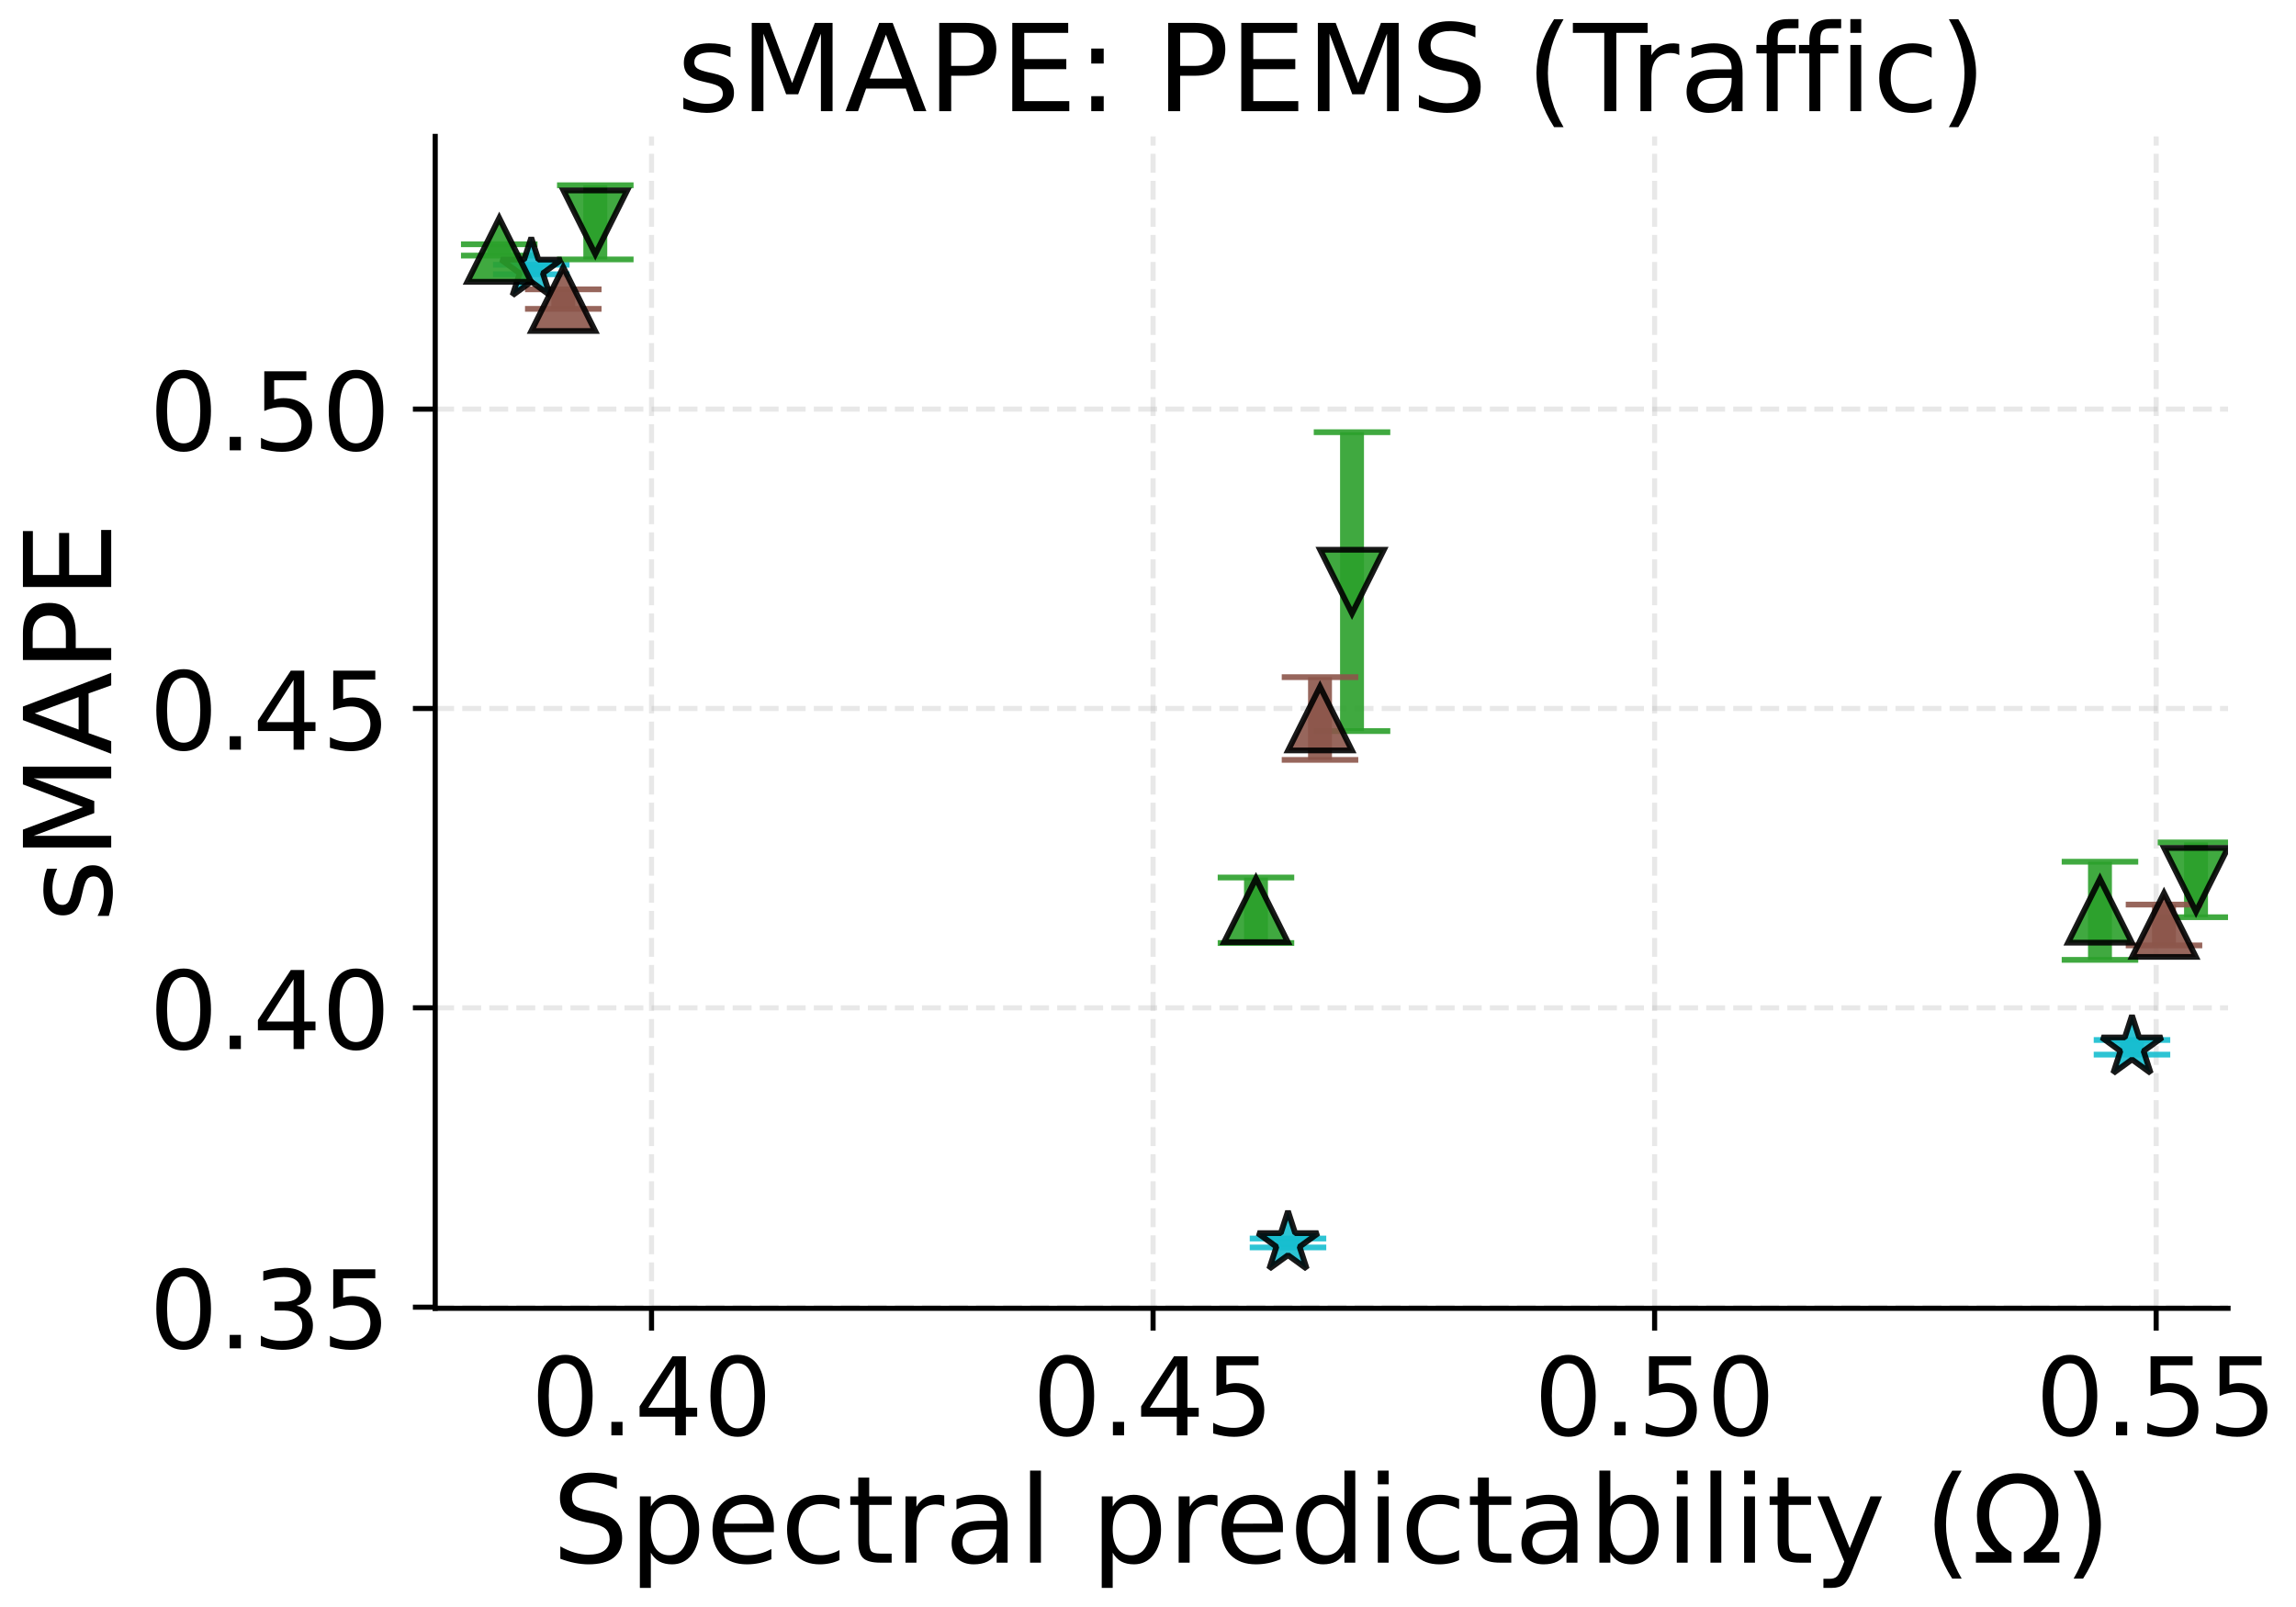
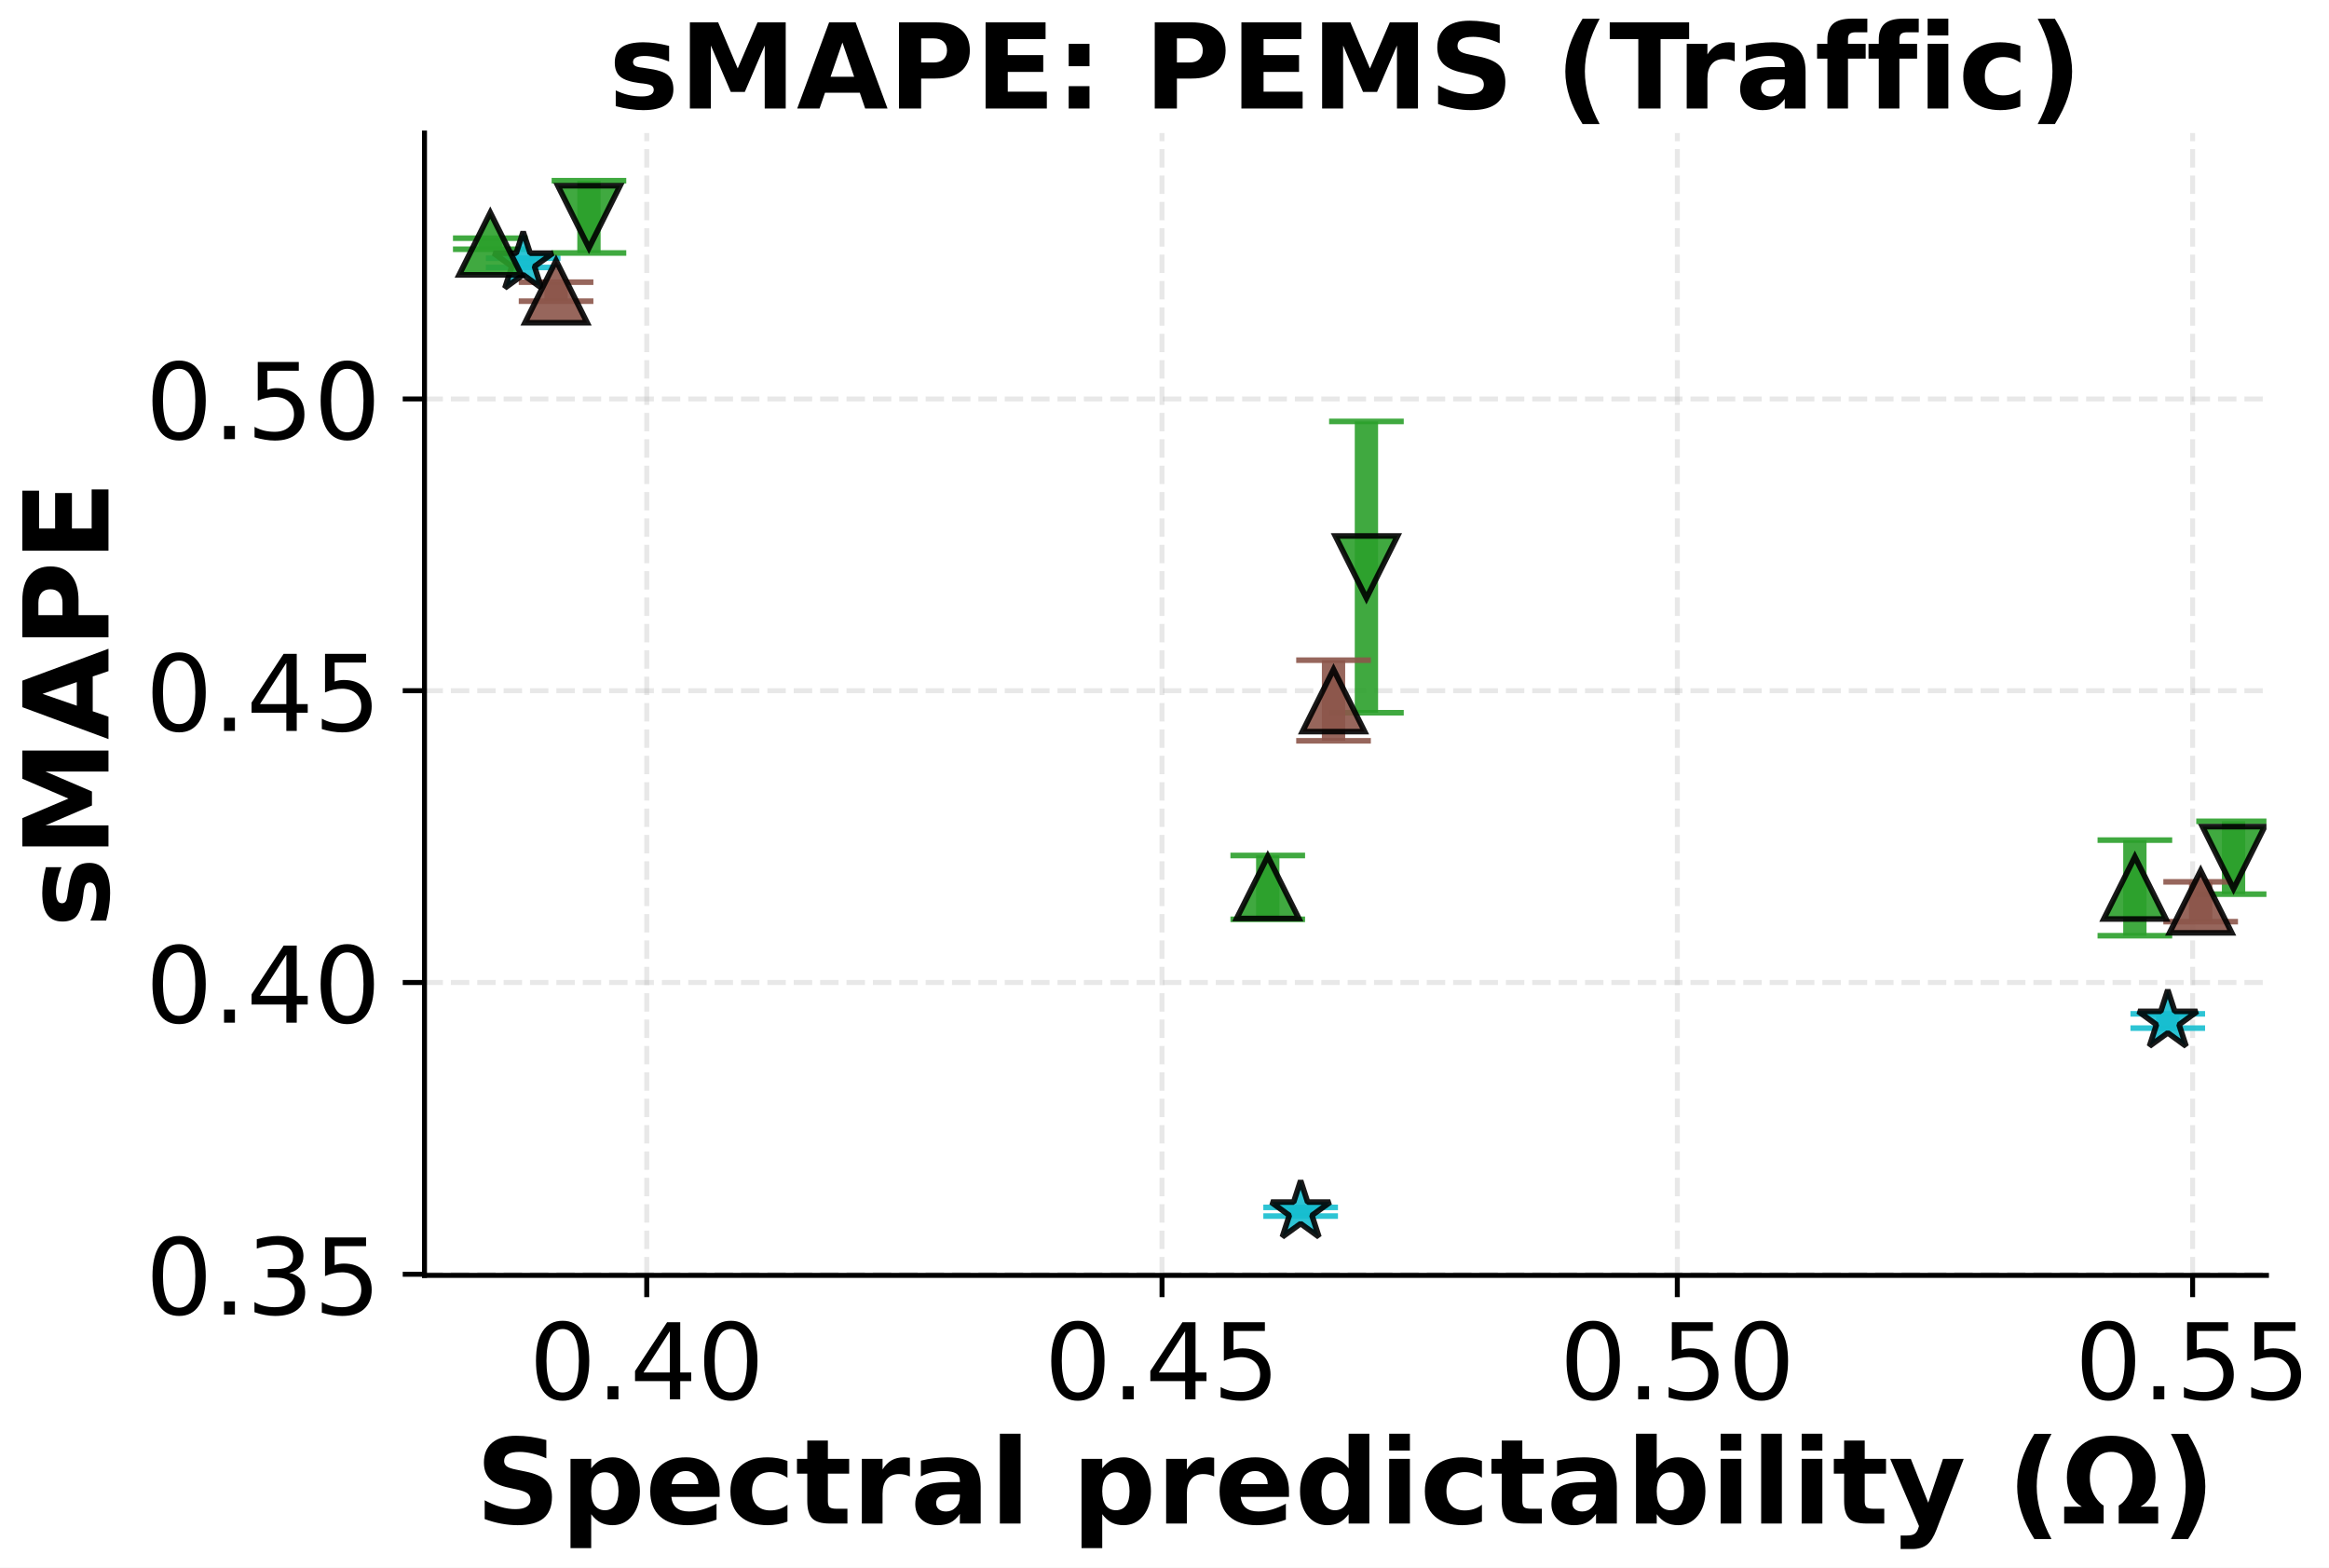
- <svg xmlns="http://www.w3.org/2000/svg" xmlns:xlink="http://www.w3.org/1999/xlink" width="360pt" height="252pt" viewBox="0 0 360 252" version="1.1">
+ <svg xmlns="http://www.w3.org/2000/svg" xmlns:xlink="http://www.w3.org/1999/xlink" width="374.4pt" height="252pt" viewBox="0 0 374.4 252" version="1.1">
  <defs>
    <style type="text/css">*{stroke-linejoin: round; stroke-linecap: butt}</style>
  </defs>
  <g id="figure_1">
    <g id="patch_1">
-       <path d="M 0 252  L 360 252  L 360 0  L 0 0  z " style="fill: #ffffff" />
+       <path d="M 0 252  L 374.4 252  L 374.4 0  L 0 0  z " style="fill: #ffffff" />
    </g>
    <g id="axes_1">
      <g id="patch_2">
-         <path d="M 68.24 205.159  L 349.343 205.159  L 349.343 21.389  L 68.24 21.389  z " style="fill: #ffffff" />
+         <path d="M 68.24 205.01  L 364.344 205.01  L 364.344 21.389  L 68.24 21.389  z " style="fill: #ffffff" />
      </g>
      <g id="matplotlib.axis_1">
        <g id="xtick_1">
          <g id="line2d_1">
-             <path d="M 102.157 205.159  L 102.157 21.389  " clip-path="url(#pcc3e249b37)" style="fill: none; stroke-dasharray: 2.96,1.28; stroke-dashoffset: 0; stroke: #b0b0b0; stroke-opacity: 0.3; stroke-width: 0.8" />
+             <path d="M 103.967 205.01  L 103.967 21.389  " clip-path="url(#p87abff65e9)" style="fill: none; stroke-dasharray: 2.96,1.28; stroke-dashoffset: 0; stroke: #b0b0b0; stroke-opacity: 0.3; stroke-width: 0.8" />
          </g>
          <g id="line2d_2">
            <defs>
-               <path id="ma556641c9a" d="M 0 0  L 0 3.5  " style="stroke: #000000; stroke-width: 0.8" />
+               <path id="m3e6a6c7c9f" d="M 0 0  L 0 3.5  " style="stroke: #000000; stroke-width: 0.8" />
            </defs>
            <g>
-               <use xlink:href="#ma556641c9a" x="102.157" y="205.159" style="stroke: #000000; stroke-width: 0.8" />
+               <use xlink:href="#m3e6a6c7c9f" x="103.967" y="205.01" style="stroke: #000000; stroke-width: 0.8" />
            </g>
          </g>
          <g id="text_1">
-             <text style="font: 17px 'DejaVu Sans', 'Bitstream Vera Sans', 'Computer Modern Sans Serif', 'Lucida Grande', 'Verdana', 'Geneva', 'Lucid', 'Arial', 'Helvetica', 'Avant Garde', sans-serif; text-anchor: middle" x="102.157" y="225.076" transform="rotate(-0 102.1569 225.0759)">0.40</text>
+             <text style="font: 17px 'DejaVu Sans', 'Bitstream Vera Sans', 'Computer Modern Sans Serif', 'Lucida Grande', 'Verdana', 'Geneva', 'Lucid', 'Arial', 'Helvetica', 'Avant Garde', sans-serif; text-anchor: middle" x="103.967" y="224.927" transform="rotate(-0 103.9669 224.9274)">0.40</text>
          </g>
        </g>
        <g id="xtick_2">
          <g id="line2d_3">
-             <path d="M 180.796 205.159  L 180.796 21.389  " clip-path="url(#pcc3e249b37)" style="fill: none; stroke-dasharray: 2.96,1.28; stroke-dashoffset: 0; stroke: #b0b0b0; stroke-opacity: 0.3; stroke-width: 0.8" />
+             <path d="M 186.803 205.01  L 186.803 21.389  " clip-path="url(#p87abff65e9)" style="fill: none; stroke-dasharray: 2.96,1.28; stroke-dashoffset: 0; stroke: #b0b0b0; stroke-opacity: 0.3; stroke-width: 0.8" />
          </g>
          <g id="line2d_4">
            <g>
-               <use xlink:href="#ma556641c9a" x="180.796" y="205.159" style="stroke: #000000; stroke-width: 0.8" />
+               <use xlink:href="#m3e6a6c7c9f" x="186.803" y="205.01" style="stroke: #000000; stroke-width: 0.8" />
            </g>
          </g>
          <g id="text_2">
-             <text style="font: 17px 'DejaVu Sans', 'Bitstream Vera Sans', 'Computer Modern Sans Serif', 'Lucida Grande', 'Verdana', 'Geneva', 'Lucid', 'Arial', 'Helvetica', 'Avant Garde', sans-serif; text-anchor: middle" x="180.796" y="225.076" transform="rotate(-0 180.796 225.0759)">0.45</text>
+             <text style="font: 17px 'DejaVu Sans', 'Bitstream Vera Sans', 'Computer Modern Sans Serif', 'Lucida Grande', 'Verdana', 'Geneva', 'Lucid', 'Arial', 'Helvetica', 'Avant Garde', sans-serif; text-anchor: middle" x="186.803" y="224.927" transform="rotate(-0 186.8026 224.9274)">0.45</text>
          </g>
        </g>
        <g id="xtick_3">
          <g id="line2d_5">
-             <path d="M 259.435 205.159  L 259.435 21.389  " clip-path="url(#pcc3e249b37)" style="fill: none; stroke-dasharray: 2.96,1.28; stroke-dashoffset: 0; stroke: #b0b0b0; stroke-opacity: 0.3; stroke-width: 0.8" />
+             <path d="M 269.638 205.01  L 269.638 21.389  " clip-path="url(#p87abff65e9)" style="fill: none; stroke-dasharray: 2.96,1.28; stroke-dashoffset: 0; stroke: #b0b0b0; stroke-opacity: 0.3; stroke-width: 0.8" />
          </g>
          <g id="line2d_6">
            <g>
-               <use xlink:href="#ma556641c9a" x="259.435" y="205.159" style="stroke: #000000; stroke-width: 0.8" />
+               <use xlink:href="#m3e6a6c7c9f" x="269.638" y="205.01" style="stroke: #000000; stroke-width: 0.8" />
            </g>
          </g>
          <g id="text_3">
-             <text style="font: 17px 'DejaVu Sans', 'Bitstream Vera Sans', 'Computer Modern Sans Serif', 'Lucida Grande', 'Verdana', 'Geneva', 'Lucid', 'Arial', 'Helvetica', 'Avant Garde', sans-serif; text-anchor: middle" x="259.435" y="225.076" transform="rotate(-0 259.435 225.0759)">0.50</text>
+             <text style="font: 17px 'DejaVu Sans', 'Bitstream Vera Sans', 'Computer Modern Sans Serif', 'Lucida Grande', 'Verdana', 'Geneva', 'Lucid', 'Arial', 'Helvetica', 'Avant Garde', sans-serif; text-anchor: middle" x="269.638" y="224.927" transform="rotate(-0 269.6383 224.9274)">0.50</text>
          </g>
        </g>
        <g id="xtick_4">
          <g id="line2d_7">
-             <path d="M 338.074 205.159  L 338.074 21.389  " clip-path="url(#pcc3e249b37)" style="fill: none; stroke-dasharray: 2.96,1.28; stroke-dashoffset: 0; stroke: #b0b0b0; stroke-opacity: 0.3; stroke-width: 0.8" />
+             <path d="M 352.474 205.01  L 352.474 21.389  " clip-path="url(#p87abff65e9)" style="fill: none; stroke-dasharray: 2.96,1.28; stroke-dashoffset: 0; stroke: #b0b0b0; stroke-opacity: 0.3; stroke-width: 0.8" />
          </g>
          <g id="line2d_8">
            <g>
-               <use xlink:href="#ma556641c9a" x="338.074" y="205.159" style="stroke: #000000; stroke-width: 0.8" />
+               <use xlink:href="#m3e6a6c7c9f" x="352.474" y="205.01" style="stroke: #000000; stroke-width: 0.8" />
            </g>
          </g>
          <g id="text_4">
-             <text style="font: 17px 'DejaVu Sans', 'Bitstream Vera Sans', 'Computer Modern Sans Serif', 'Lucida Grande', 'Verdana', 'Geneva', 'Lucid', 'Arial', 'Helvetica', 'Avant Garde', sans-serif; text-anchor: middle" x="338.074" y="225.076" transform="rotate(-0 338.074 225.0759)">0.55</text>
+             <text style="font: 17px 'DejaVu Sans', 'Bitstream Vera Sans', 'Computer Modern Sans Serif', 'Lucida Grande', 'Verdana', 'Geneva', 'Lucid', 'Arial', 'Helvetica', 'Avant Garde', sans-serif; text-anchor: middle" x="352.474" y="224.927" transform="rotate(-0 352.474 224.9274)">0.55</text>
          </g>
        </g>
        <g id="text_5">
-           <text style="font: 19px 'DejaVu Sans', 'Bitstream Vera Sans', 'Computer Modern Sans Serif', 'Lucida Grande', 'Verdana', 'Geneva', 'Lucid', 'Arial', 'Helvetica', 'Avant Garde', sans-serif; text-anchor: middle" x="208.791" y="245.048" transform="rotate(-0 208.7914 245.0484)">Spectral predictability (Ω)</text>
+           <text style="font: 700 19px 'DejaVu Sans', 'Bitstream Vera Sans', 'Computer Modern Sans Serif', 'Lucida Grande', 'Verdana', 'Geneva', 'Lucid', 'Arial', 'Helvetica', 'Avant Garde', sans-serif; text-anchor: middle" x="216.292" y="244.9" transform="rotate(-0 216.2921 244.8999)">Spectral predictability (Ω)</text>
        </g>
      </g>
      <g id="matplotlib.axis_2">
        <g id="ytick_1">
          <g id="line2d_9">
-             <path d="M 68.24 204.984  L 349.343 204.984  " clip-path="url(#pcc3e249b37)" style="fill: none; stroke-dasharray: 2.96,1.28; stroke-dashoffset: 0; stroke: #b0b0b0; stroke-opacity: 0.3; stroke-width: 0.8" />
+             <path d="M 68.24 204.835  L 364.344 204.835  " clip-path="url(#p87abff65e9)" style="fill: none; stroke-dasharray: 2.96,1.28; stroke-dashoffset: 0; stroke: #b0b0b0; stroke-opacity: 0.3; stroke-width: 0.8" />
          </g>
          <g id="line2d_10">
            <defs>
-               <path id="me4774f28ee" d="M 0 0  L -3.5 0  " style="stroke: #000000; stroke-width: 0.8" />
+               <path id="m9b36dde2a3" d="M 0 0  L -3.5 0  " style="stroke: #000000; stroke-width: 0.8" />
            </defs>
            <g>
-               <use xlink:href="#me4774f28ee" x="68.24" y="204.984" style="stroke: #000000; stroke-width: 0.8" />
+               <use xlink:href="#m9b36dde2a3" x="68.24" y="204.835" style="stroke: #000000; stroke-width: 0.8" />
            </g>
          </g>
          <g id="text_6">
-             <text style="font: 17px 'DejaVu Sans', 'Bitstream Vera Sans', 'Computer Modern Sans Serif', 'Lucida Grande', 'Verdana', 'Geneva', 'Lucid', 'Arial', 'Helvetica', 'Avant Garde', sans-serif; text-anchor: end" x="61.24" y="211.442" transform="rotate(-0 61.24024 211.4424)">0.35</text>
+             <text style="font: 17px 'DejaVu Sans', 'Bitstream Vera Sans', 'Computer Modern Sans Serif', 'Lucida Grande', 'Verdana', 'Geneva', 'Lucid', 'Arial', 'Helvetica', 'Avant Garde', sans-serif; text-anchor: end" x="61.24" y="211.294" transform="rotate(-0 61.24024 211.2941)">0.35</text>
          </g>
        </g>
        <g id="ytick_2">
          <g id="line2d_11">
-             <path d="M 68.24 158.042  L 349.343 158.042  " clip-path="url(#pcc3e249b37)" style="fill: none; stroke-dasharray: 2.96,1.28; stroke-dashoffset: 0; stroke: #b0b0b0; stroke-opacity: 0.3; stroke-width: 0.8" />
+             <path d="M 68.24 157.932  L 364.344 157.932  " clip-path="url(#p87abff65e9)" style="fill: none; stroke-dasharray: 2.96,1.28; stroke-dashoffset: 0; stroke: #b0b0b0; stroke-opacity: 0.3; stroke-width: 0.8" />
          </g>
          <g id="line2d_12">
            <g>
-               <use xlink:href="#me4774f28ee" x="68.24" y="158.042" style="stroke: #000000; stroke-width: 0.8" />
+               <use xlink:href="#m9b36dde2a3" x="68.24" y="157.932" style="stroke: #000000; stroke-width: 0.8" />
            </g>
          </g>
          <g id="text_7">
-             <text style="font: 17px 'DejaVu Sans', 'Bitstream Vera Sans', 'Computer Modern Sans Serif', 'Lucida Grande', 'Verdana', 'Geneva', 'Lucid', 'Arial', 'Helvetica', 'Avant Garde', sans-serif; text-anchor: end" x="61.24" y="164.501" transform="rotate(-0 61.24024 164.5006)">0.40</text>
+             <text style="font: 17px 'DejaVu Sans', 'Bitstream Vera Sans', 'Computer Modern Sans Serif', 'Lucida Grande', 'Verdana', 'Geneva', 'Lucid', 'Arial', 'Helvetica', 'Avant Garde', sans-serif; text-anchor: end" x="61.24" y="164.39" transform="rotate(-0 61.24024 164.3902)">0.40</text>
          </g>
        </g>
        <g id="ytick_3">
          <g id="line2d_13">
-             <path d="M 68.24 111.1  L 349.343 111.1  " clip-path="url(#pcc3e249b37)" style="fill: none; stroke-dasharray: 2.96,1.28; stroke-dashoffset: 0; stroke: #b0b0b0; stroke-opacity: 0.3; stroke-width: 0.8" />
+             <path d="M 68.24 111.028  L 364.344 111.028  " clip-path="url(#p87abff65e9)" style="fill: none; stroke-dasharray: 2.96,1.28; stroke-dashoffset: 0; stroke: #b0b0b0; stroke-opacity: 0.3; stroke-width: 0.8" />
          </g>
          <g id="line2d_14">
            <g>
-               <use xlink:href="#me4774f28ee" x="68.24" y="111.1" style="stroke: #000000; stroke-width: 0.8" />
+               <use xlink:href="#m9b36dde2a3" x="68.24" y="111.028" style="stroke: #000000; stroke-width: 0.8" />
            </g>
          </g>
          <g id="text_8">
-             <text style="font: 17px 'DejaVu Sans', 'Bitstream Vera Sans', 'Computer Modern Sans Serif', 'Lucida Grande', 'Verdana', 'Geneva', 'Lucid', 'Arial', 'Helvetica', 'Avant Garde', sans-serif; text-anchor: end" x="61.24" y="117.559" transform="rotate(-0 61.24024 117.5589)">0.45</text>
+             <text style="font: 17px 'DejaVu Sans', 'Bitstream Vera Sans', 'Computer Modern Sans Serif', 'Lucida Grande', 'Verdana', 'Geneva', 'Lucid', 'Arial', 'Helvetica', 'Avant Garde', sans-serif; text-anchor: end" x="61.24" y="117.486" transform="rotate(-0 61.24024 117.4864)">0.45</text>
          </g>
        </g>
        <g id="ytick_4">
          <g id="line2d_15">
-             <path d="M 68.24 64.158  L 349.343 64.158  " clip-path="url(#pcc3e249b37)" style="fill: none; stroke-dasharray: 2.96,1.28; stroke-dashoffset: 0; stroke: #b0b0b0; stroke-opacity: 0.3; stroke-width: 0.8" />
+             <path d="M 68.24 64.124  L 364.344 64.124  " clip-path="url(#p87abff65e9)" style="fill: none; stroke-dasharray: 2.96,1.28; stroke-dashoffset: 0; stroke: #b0b0b0; stroke-opacity: 0.3; stroke-width: 0.8" />
          </g>
          <g id="line2d_16">
            <g>
-               <use xlink:href="#me4774f28ee" x="68.24" y="64.158" style="stroke: #000000; stroke-width: 0.8" />
+               <use xlink:href="#m9b36dde2a3" x="68.24" y="64.124" style="stroke: #000000; stroke-width: 0.8" />
            </g>
          </g>
          <g id="text_9">
-             <text style="font: 17px 'DejaVu Sans', 'Bitstream Vera Sans', 'Computer Modern Sans Serif', 'Lucida Grande', 'Verdana', 'Geneva', 'Lucid', 'Arial', 'Helvetica', 'Avant Garde', sans-serif; text-anchor: end" x="61.24" y="70.617" transform="rotate(-0 61.24024 70.61711)">0.50</text>
+             <text style="font: 17px 'DejaVu Sans', 'Bitstream Vera Sans', 'Computer Modern Sans Serif', 'Lucida Grande', 'Verdana', 'Geneva', 'Lucid', 'Arial', 'Helvetica', 'Avant Garde', sans-serif; text-anchor: end" x="61.24" y="70.583" transform="rotate(-0 61.24024 70.58256)">0.50</text>
          </g>
        </g>
        <g id="text_10">
-           <text style="font: 19px 'DejaVu Sans', 'Bitstream Vera Sans', 'Computer Modern Sans Serif', 'Lucida Grande', 'Verdana', 'Geneva', 'Lucid', 'Arial', 'Helvetica', 'Avant Garde', sans-serif; text-anchor: middle" x="17.437" y="113.274" transform="rotate(-90 17.43727 113.2736)">sMAPE</text>
+           <text style="font: 700 19px 'DejaVu Sans', 'Bitstream Vera Sans', 'Computer Modern Sans Serif', 'Lucida Grande', 'Verdana', 'Geneva', 'Lucid', 'Arial', 'Helvetica', 'Avant Garde', sans-serif; text-anchor: middle" x="17.437" y="113.199" transform="rotate(-90 17.43727 113.1994)">sMAPE</text>
        </g>
      </g>
      <g id="patch_3">
-         <path d="M 68.24 205.159  L 68.24 21.389  " style="fill: none; stroke: #000000; stroke-width: 0.8; stroke-linejoin: miter; stroke-linecap: square" />
+         <path d="M 68.24 205.01  L 68.24 21.389  " style="fill: none; stroke: #000000; stroke-width: 0.8; stroke-linejoin: miter; stroke-linecap: square" />
      </g>
      <g id="patch_4">
-         <path d="M 68.24 205.159  L 349.343 205.159  " style="fill: none; stroke: #000000; stroke-width: 0.8; stroke-linejoin: miter; stroke-linecap: square" />
+         <path d="M 68.24 205.01  L 364.344 205.01  " style="fill: none; stroke: #000000; stroke-width: 0.8; stroke-linejoin: miter; stroke-linecap: square" />
      </g>
      <g id="LineCollection_1">
-         <path d="M 83.299 43.005  L 83.299 41.518  " clip-path="url(#pcc3e249b37)" style="fill: none; stroke: #17becf; stroke-opacity: 0.9; stroke-width: 3.75" />
+         <path d="M 84.103 42.988  L 84.103 41.502  " clip-path="url(#p87abff65e9)" style="fill: none; stroke: #17becf; stroke-opacity: 0.9; stroke-width: 3.75" />
      </g>
      <g id="line2d_17">
        <defs>
-           <path id="mc6fc95b010" d="M 6 0  L -6 -0  " style="stroke: #17becf; stroke-opacity: 0.9; stroke-width: 0.9" />
-         </defs>
-         <g clip-path="url(#pcc3e249b37)">
-           <use xlink:href="#mc6fc95b010" x="83.299" y="43.005" style="fill: #17becf; fill-opacity: 0.9; stroke: #17becf; stroke-opacity: 0.9; stroke-width: 0.9" />
+           <path id="m1734a464c8" d="M 6 0  L -6 -0  " style="stroke: #17becf; stroke-opacity: 0.9; stroke-width: 0.9" />
+         </defs>
+         <g clip-path="url(#p87abff65e9)">
+           <use xlink:href="#m1734a464c8" x="84.103" y="42.988" style="fill: #17becf; fill-opacity: 0.9; stroke: #17becf; stroke-opacity: 0.9; stroke-width: 0.9" />
        </g>
      </g>
      <g id="line2d_18">
-         <g clip-path="url(#pcc3e249b37)">
-           <use xlink:href="#mc6fc95b010" x="83.299" y="41.518" style="fill: #17becf; fill-opacity: 0.9; stroke: #17becf; stroke-opacity: 0.9; stroke-width: 0.9" />
+         <g clip-path="url(#p87abff65e9)">
+           <use xlink:href="#m1734a464c8" x="84.103" y="41.502" style="fill: #17becf; fill-opacity: 0.9; stroke: #17becf; stroke-opacity: 0.9; stroke-width: 0.9" />
        </g>
      </g>
      <g id="LineCollection_2">
-         <path d="M 201.95 195.614  L 201.95 194.218  " clip-path="url(#pcc3e249b37)" style="fill: none; stroke: #17becf; stroke-opacity: 0.9; stroke-width: 3.75" />
+         <path d="M 209.085 195.473  L 209.085 194.079  " clip-path="url(#p87abff65e9)" style="fill: none; stroke: #17becf; stroke-opacity: 0.9; stroke-width: 3.75" />
      </g>
      <g id="line2d_19">
-         <g clip-path="url(#pcc3e249b37)">
-           <use xlink:href="#mc6fc95b010" x="201.95" y="195.614" style="fill: #17becf; fill-opacity: 0.9; stroke: #17becf; stroke-opacity: 0.9; stroke-width: 0.9" />
+         <g clip-path="url(#p87abff65e9)">
+           <use xlink:href="#m1734a464c8" x="209.085" y="195.473" style="fill: #17becf; fill-opacity: 0.9; stroke: #17becf; stroke-opacity: 0.9; stroke-width: 0.9" />
        </g>
      </g>
      <g id="line2d_20">
-         <g clip-path="url(#pcc3e249b37)">
-           <use xlink:href="#mc6fc95b010" x="201.95" y="194.218" style="fill: #17becf; fill-opacity: 0.9; stroke: #17becf; stroke-opacity: 0.9; stroke-width: 0.9" />
+         <g clip-path="url(#p87abff65e9)">
+           <use xlink:href="#m1734a464c8" x="209.085" y="194.079" style="fill: #17becf; fill-opacity: 0.9; stroke: #17becf; stroke-opacity: 0.9; stroke-width: 0.9" />
        </g>
      </g>
      <g id="LineCollection_3">
-         <path d="M 334.284 165.38  L 334.284 163.084  " clip-path="url(#pcc3e249b37)" style="fill: none; stroke: #17becf; stroke-opacity: 0.9; stroke-width: 3.75" />
+         <path d="M 348.481 165.264  L 348.481 162.969  " clip-path="url(#p87abff65e9)" style="fill: none; stroke: #17becf; stroke-opacity: 0.9; stroke-width: 3.75" />
      </g>
      <g id="line2d_21">
-         <g clip-path="url(#pcc3e249b37)">
-           <use xlink:href="#mc6fc95b010" x="334.284" y="165.38" style="fill: #17becf; fill-opacity: 0.9; stroke: #17becf; stroke-opacity: 0.9; stroke-width: 0.9" />
+         <g clip-path="url(#p87abff65e9)">
+           <use xlink:href="#m1734a464c8" x="348.481" y="165.264" style="fill: #17becf; fill-opacity: 0.9; stroke: #17becf; stroke-opacity: 0.9; stroke-width: 0.9" />
        </g>
      </g>
      <g id="line2d_22">
-         <g clip-path="url(#pcc3e249b37)">
-           <use xlink:href="#mc6fc95b010" x="334.284" y="163.084" style="fill: #17becf; fill-opacity: 0.9; stroke: #17becf; stroke-opacity: 0.9; stroke-width: 0.9" />
+         <g clip-path="url(#p87abff65e9)">
+           <use xlink:href="#m1734a464c8" x="348.481" y="162.969" style="fill: #17becf; fill-opacity: 0.9; stroke: #17becf; stroke-opacity: 0.9; stroke-width: 0.9" />
        </g>
      </g>
      <g id="LineCollection_4">
-         <path d="M 93.339 40.679  L 93.339 29.048  " clip-path="url(#pcc3e249b37)" style="fill: none; stroke: #2ca02c; stroke-opacity: 0.9; stroke-width: 3.75" />
+         <path d="M 94.678 40.663  L 94.678 29.042  " clip-path="url(#p87abff65e9)" style="fill: none; stroke: #2ca02c; stroke-opacity: 0.9; stroke-width: 3.75" />
      </g>
      <g id="line2d_23">
        <defs>
-           <path id="m39266d9ec4" d="M 6 0  L -6 -0  " style="stroke: #2ca02c; stroke-opacity: 0.9; stroke-width: 0.9" />
-         </defs>
-         <g clip-path="url(#pcc3e249b37)">
-           <use xlink:href="#m39266d9ec4" x="93.339" y="40.679" style="fill: #2ca02c; fill-opacity: 0.9; stroke: #2ca02c; stroke-opacity: 0.9; stroke-width: 0.9" />
+           <path id="m09ef9b9afd" d="M 6 0  L -6 -0  " style="stroke: #2ca02c; stroke-opacity: 0.9; stroke-width: 0.9" />
+         </defs>
+         <g clip-path="url(#p87abff65e9)">
+           <use xlink:href="#m09ef9b9afd" x="94.678" y="40.663" style="fill: #2ca02c; fill-opacity: 0.9; stroke: #2ca02c; stroke-opacity: 0.9; stroke-width: 0.9" />
        </g>
      </g>
      <g id="line2d_24">
-         <g clip-path="url(#pcc3e249b37)">
-           <use xlink:href="#m39266d9ec4" x="93.339" y="29.048" style="fill: #2ca02c; fill-opacity: 0.9; stroke: #2ca02c; stroke-opacity: 0.9; stroke-width: 0.9" />
+         <g clip-path="url(#p87abff65e9)">
+           <use xlink:href="#m09ef9b9afd" x="94.678" y="29.042" style="fill: #2ca02c; fill-opacity: 0.9; stroke: #2ca02c; stroke-opacity: 0.9; stroke-width: 0.9" />
        </g>
      </g>
      <g id="LineCollection_5">
-         <path d="M 211.989 114.641  L 211.989 67.778  " clip-path="url(#pcc3e249b37)" style="fill: none; stroke: #2ca02c; stroke-opacity: 0.9; stroke-width: 3.75" />
+         <path d="M 219.661 114.566  L 219.661 67.74  " clip-path="url(#p87abff65e9)" style="fill: none; stroke: #2ca02c; stroke-opacity: 0.9; stroke-width: 3.75" />
      </g>
      <g id="line2d_25">
-         <g clip-path="url(#pcc3e249b37)">
-           <use xlink:href="#m39266d9ec4" x="211.989" y="114.641" style="fill: #2ca02c; fill-opacity: 0.9; stroke: #2ca02c; stroke-opacity: 0.9; stroke-width: 0.9" />
+         <g clip-path="url(#p87abff65e9)">
+           <use xlink:href="#m09ef9b9afd" x="219.661" y="114.566" style="fill: #2ca02c; fill-opacity: 0.9; stroke: #2ca02c; stroke-opacity: 0.9; stroke-width: 0.9" />
        </g>
      </g>
      <g id="line2d_26">
-         <g clip-path="url(#pcc3e249b37)">
-           <use xlink:href="#m39266d9ec4" x="211.989" y="67.778" style="fill: #2ca02c; fill-opacity: 0.9; stroke: #2ca02c; stroke-opacity: 0.9; stroke-width: 0.9" />
+         <g clip-path="url(#p87abff65e9)">
+           <use xlink:href="#m09ef9b9afd" x="219.661" y="67.74" style="fill: #2ca02c; fill-opacity: 0.9; stroke: #2ca02c; stroke-opacity: 0.9; stroke-width: 0.9" />
        </g>
      </g>
      <g id="LineCollection_6">
-         <path d="M 344.323 143.832  L 344.323 132.107  " clip-path="url(#pcc3e249b37)" style="fill: none; stroke: #2ca02c; stroke-opacity: 0.9; stroke-width: 3.75" />
+         <path d="M 359.056 143.734  L 359.056 132.017  " clip-path="url(#p87abff65e9)" style="fill: none; stroke: #2ca02c; stroke-opacity: 0.9; stroke-width: 3.75" />
      </g>
      <g id="line2d_27">
-         <g clip-path="url(#pcc3e249b37)">
-           <use xlink:href="#m39266d9ec4" x="344.323" y="143.832" style="fill: #2ca02c; fill-opacity: 0.9; stroke: #2ca02c; stroke-opacity: 0.9; stroke-width: 0.9" />
+         <g clip-path="url(#p87abff65e9)">
+           <use xlink:href="#m09ef9b9afd" x="359.056" y="143.734" style="fill: #2ca02c; fill-opacity: 0.9; stroke: #2ca02c; stroke-opacity: 0.9; stroke-width: 0.9" />
        </g>
      </g>
      <g id="line2d_28">
-         <g clip-path="url(#pcc3e249b37)">
-           <use xlink:href="#m39266d9ec4" x="344.323" y="132.107" style="fill: #2ca02c; fill-opacity: 0.9; stroke: #2ca02c; stroke-opacity: 0.9; stroke-width: 0.9" />
+         <g clip-path="url(#p87abff65e9)">
+           <use xlink:href="#m09ef9b9afd" x="359.056" y="132.017" style="fill: #2ca02c; fill-opacity: 0.9; stroke: #2ca02c; stroke-opacity: 0.9; stroke-width: 0.9" />
        </g>
      </g>
      <g id="LineCollection_7">
-         <path d="M 78.28 40.077  L 78.28 38.306  " clip-path="url(#pcc3e249b37)" style="fill: none; stroke: #2ca02c; stroke-opacity: 0.9; stroke-width: 3.75" />
+         <path d="M 78.815 40.062  L 78.815 38.292  " clip-path="url(#p87abff65e9)" style="fill: none; stroke: #2ca02c; stroke-opacity: 0.9; stroke-width: 3.75" />
      </g>
      <g id="line2d_29">
-         <g clip-path="url(#pcc3e249b37)">
-           <use xlink:href="#m39266d9ec4" x="78.28" y="40.077" style="fill: #2ca02c; fill-opacity: 0.9; stroke: #2ca02c; stroke-opacity: 0.9; stroke-width: 0.9" />
+         <g clip-path="url(#p87abff65e9)">
+           <use xlink:href="#m09ef9b9afd" x="78.815" y="40.062" style="fill: #2ca02c; fill-opacity: 0.9; stroke: #2ca02c; stroke-opacity: 0.9; stroke-width: 0.9" />
        </g>
      </g>
      <g id="line2d_30">
-         <g clip-path="url(#pcc3e249b37)">
-           <use xlink:href="#m39266d9ec4" x="78.28" y="38.306" style="fill: #2ca02c; fill-opacity: 0.9; stroke: #2ca02c; stroke-opacity: 0.9; stroke-width: 0.9" />
+         <g clip-path="url(#p87abff65e9)">
+           <use xlink:href="#m09ef9b9afd" x="78.815" y="38.292" style="fill: #2ca02c; fill-opacity: 0.9; stroke: #2ca02c; stroke-opacity: 0.9; stroke-width: 0.9" />
        </g>
      </g>
      <g id="LineCollection_8">
-         <path d="M 196.93 147.876  L 196.93 137.608  " clip-path="url(#pcc3e249b37)" style="fill: none; stroke: #2ca02c; stroke-opacity: 0.9; stroke-width: 3.75" />
+         <path d="M 203.798 147.774  L 203.798 137.514  " clip-path="url(#p87abff65e9)" style="fill: none; stroke: #2ca02c; stroke-opacity: 0.9; stroke-width: 3.75" />
      </g>
      <g id="line2d_31">
-         <g clip-path="url(#pcc3e249b37)">
-           <use xlink:href="#m39266d9ec4" x="196.93" y="147.876" style="fill: #2ca02c; fill-opacity: 0.9; stroke: #2ca02c; stroke-opacity: 0.9; stroke-width: 0.9" />
+         <g clip-path="url(#p87abff65e9)">
+           <use xlink:href="#m09ef9b9afd" x="203.798" y="147.774" style="fill: #2ca02c; fill-opacity: 0.9; stroke: #2ca02c; stroke-opacity: 0.9; stroke-width: 0.9" />
        </g>
      </g>
      <g id="line2d_32">
-         <g clip-path="url(#pcc3e249b37)">
-           <use xlink:href="#m39266d9ec4" x="196.93" y="137.608" style="fill: #2ca02c; fill-opacity: 0.9; stroke: #2ca02c; stroke-opacity: 0.9; stroke-width: 0.9" />
+         <g clip-path="url(#p87abff65e9)">
+           <use xlink:href="#m09ef9b9afd" x="203.798" y="137.514" style="fill: #2ca02c; fill-opacity: 0.9; stroke: #2ca02c; stroke-opacity: 0.9; stroke-width: 0.9" />
        </g>
      </g>
      <g id="LineCollection_9">
-         <path d="M 329.264 150.515  L 329.264 135.132  " clip-path="url(#pcc3e249b37)" style="fill: none; stroke: #2ca02c; stroke-opacity: 0.9; stroke-width: 3.75" />
+         <path d="M 343.194 150.411  L 343.194 135.04  " clip-path="url(#p87abff65e9)" style="fill: none; stroke: #2ca02c; stroke-opacity: 0.9; stroke-width: 3.75" />
      </g>
      <g id="line2d_33">
-         <g clip-path="url(#pcc3e249b37)">
-           <use xlink:href="#m39266d9ec4" x="329.264" y="150.515" style="fill: #2ca02c; fill-opacity: 0.9; stroke: #2ca02c; stroke-opacity: 0.9; stroke-width: 0.9" />
+         <g clip-path="url(#p87abff65e9)">
+           <use xlink:href="#m09ef9b9afd" x="343.194" y="150.411" style="fill: #2ca02c; fill-opacity: 0.9; stroke: #2ca02c; stroke-opacity: 0.9; stroke-width: 0.9" />
        </g>
      </g>
      <g id="line2d_34">
-         <g clip-path="url(#pcc3e249b37)">
-           <use xlink:href="#m39266d9ec4" x="329.264" y="135.132" style="fill: #2ca02c; fill-opacity: 0.9; stroke: #2ca02c; stroke-opacity: 0.9; stroke-width: 0.9" />
+         <g clip-path="url(#p87abff65e9)">
+           <use xlink:href="#m09ef9b9afd" x="343.194" y="135.04" style="fill: #2ca02c; fill-opacity: 0.9; stroke: #2ca02c; stroke-opacity: 0.9; stroke-width: 0.9" />
        </g>
      </g>
      <g id="LineCollection_10">
-         <path d="M 88.319 48.432  L 88.319 45.374  " clip-path="url(#pcc3e249b37)" style="fill: none; stroke: #8c564b; stroke-opacity: 0.9; stroke-width: 3.75" />
+         <path d="M 89.391 48.41  L 89.391 45.354  " clip-path="url(#p87abff65e9)" style="fill: none; stroke: #8c564b; stroke-opacity: 0.9; stroke-width: 3.75" />
      </g>
      <g id="line2d_35">
        <defs>
-           <path id="mcf22f37419" d="M 6 0  L -6 -0  " style="stroke: #8c564b; stroke-opacity: 0.9; stroke-width: 0.9" />
-         </defs>
-         <g clip-path="url(#pcc3e249b37)">
-           <use xlink:href="#mcf22f37419" x="88.319" y="48.432" style="fill: #8c564b; fill-opacity: 0.9; stroke: #8c564b; stroke-opacity: 0.9; stroke-width: 0.9" />
+           <path id="m8c5c892335" d="M 6 0  L -6 -0  " style="stroke: #8c564b; stroke-opacity: 0.9; stroke-width: 0.9" />
+         </defs>
+         <g clip-path="url(#p87abff65e9)">
+           <use xlink:href="#m8c5c892335" x="89.391" y="48.41" style="fill: #8c564b; fill-opacity: 0.9; stroke: #8c564b; stroke-opacity: 0.9; stroke-width: 0.9" />
        </g>
      </g>
      <g id="line2d_36">
-         <g clip-path="url(#pcc3e249b37)">
-           <use xlink:href="#mcf22f37419" x="88.319" y="45.374" style="fill: #8c564b; fill-opacity: 0.9; stroke: #8c564b; stroke-opacity: 0.9; stroke-width: 0.9" />
+         <g clip-path="url(#p87abff65e9)">
+           <use xlink:href="#m8c5c892335" x="89.391" y="45.354" style="fill: #8c564b; fill-opacity: 0.9; stroke: #8c564b; stroke-opacity: 0.9; stroke-width: 0.9" />
        </g>
      </g>
      <g id="LineCollection_11">
-         <path d="M 206.97 119.159  L 206.97 106.189  " clip-path="url(#pcc3e249b37)" style="fill: none; stroke: #8c564b; stroke-opacity: 0.9; stroke-width: 3.75" />
+         <path d="M 214.373 119.08  L 214.373 106.121  " clip-path="url(#p87abff65e9)" style="fill: none; stroke: #8c564b; stroke-opacity: 0.9; stroke-width: 3.75" />
      </g>
      <g id="line2d_37">
-         <g clip-path="url(#pcc3e249b37)">
-           <use xlink:href="#mcf22f37419" x="206.97" y="119.159" style="fill: #8c564b; fill-opacity: 0.9; stroke: #8c564b; stroke-opacity: 0.9; stroke-width: 0.9" />
+         <g clip-path="url(#p87abff65e9)">
+           <use xlink:href="#m8c5c892335" x="214.373" y="119.08" style="fill: #8c564b; fill-opacity: 0.9; stroke: #8c564b; stroke-opacity: 0.9; stroke-width: 0.9" />
        </g>
      </g>
      <g id="line2d_38">
-         <g clip-path="url(#pcc3e249b37)">
-           <use xlink:href="#mcf22f37419" x="206.97" y="106.189" style="fill: #8c564b; fill-opacity: 0.9; stroke: #8c564b; stroke-opacity: 0.9; stroke-width: 0.9" />
+         <g clip-path="url(#p87abff65e9)">
+           <use xlink:href="#m8c5c892335" x="214.373" y="106.121" style="fill: #8c564b; fill-opacity: 0.9; stroke: #8c564b; stroke-opacity: 0.9; stroke-width: 0.9" />
        </g>
      </g>
      <g id="LineCollection_12">
-         <path d="M 339.303 148.253  L 339.303 141.852  " clip-path="url(#pcc3e249b37)" style="fill: none; stroke: #8c564b; stroke-opacity: 0.9; stroke-width: 3.75" />
+         <path d="M 353.769 148.151  L 353.769 141.755  " clip-path="url(#p87abff65e9)" style="fill: none; stroke: #8c564b; stroke-opacity: 0.9; stroke-width: 3.75" />
      </g>
      <g id="line2d_39">
-         <g clip-path="url(#pcc3e249b37)">
-           <use xlink:href="#mcf22f37419" x="339.303" y="148.253" style="fill: #8c564b; fill-opacity: 0.9; stroke: #8c564b; stroke-opacity: 0.9; stroke-width: 0.9" />
+         <g clip-path="url(#p87abff65e9)">
+           <use xlink:href="#m8c5c892335" x="353.769" y="148.151" style="fill: #8c564b; fill-opacity: 0.9; stroke: #8c564b; stroke-opacity: 0.9; stroke-width: 0.9" />
        </g>
      </g>
      <g id="line2d_40">
-         <g clip-path="url(#pcc3e249b37)">
-           <use xlink:href="#mcf22f37419" x="339.303" y="141.852" style="fill: #8c564b; fill-opacity: 0.9; stroke: #8c564b; stroke-opacity: 0.9; stroke-width: 0.9" />
+         <g clip-path="url(#p87abff65e9)">
+           <use xlink:href="#m8c5c892335" x="353.769" y="141.755" style="fill: #8c564b; fill-opacity: 0.9; stroke: #8c564b; stroke-opacity: 0.9; stroke-width: 0.9" />
        </g>
      </g>
      <g id="text_11">
-         <text style="font: 19px 'DejaVu Sans', 'Bitstream Vera Sans', 'Computer Modern Sans Serif', 'Lucida Grande', 'Verdana', 'Geneva', 'Lucid', 'Arial', 'Helvetica', 'Avant Garde', sans-serif; text-anchor: middle" x="208.791" y="17.437" transform="rotate(-0 208.7914 17.43727)">sMAPE: PEMS (Traffic)</text>
+         <text style="font: 700 19px 'DejaVu Sans', 'Bitstream Vera Sans', 'Computer Modern Sans Serif', 'Lucida Grande', 'Verdana', 'Geneva', 'Lucid', 'Arial', 'Helvetica', 'Avant Garde', sans-serif; text-anchor: middle" x="216.292" y="17.437" transform="rotate(-0 216.2921 17.43727)">sMAPE: PEMS (Traffic)</text>
      </g>
      <g id="line2d_41">
        <defs>
-           <path id="m17a5aec00f" d="M 0 -5  L -1.123 -1.545  L -4.755 -1.545  L -1.816 0.59  L -2.939 4.045  L -0 1.91  L 2.939 4.045  L 1.816 0.59  L 4.755 -1.545  L 1.123 -1.545  z " style="stroke: #000000; stroke-opacity: 0.9; stroke-width: 0.9; stroke-linejoin: bevel" />
-         </defs>
-         <g clip-path="url(#pcc3e249b37)">
-           <use xlink:href="#m17a5aec00f" x="83.299" y="42.262" style="fill: #17becf; fill-opacity: 0.9; stroke: #000000; stroke-opacity: 0.9; stroke-width: 0.9; stroke-linejoin: bevel" />
+           <path id="m82424d3788" d="M 0 -5  L -1.123 -1.545  L -4.755 -1.545  L -1.816 0.59  L -2.939 4.045  L -0 1.91  L 2.939 4.045  L 1.816 0.59  L 4.755 -1.545  L 1.123 -1.545  z " style="stroke: #000000; stroke-opacity: 0.9; stroke-width: 0.9; stroke-linejoin: bevel" />
+         </defs>
+         <g clip-path="url(#p87abff65e9)">
+           <use xlink:href="#m82424d3788" x="84.103" y="42.245" style="fill: #17becf; fill-opacity: 0.9; stroke: #000000; stroke-opacity: 0.9; stroke-width: 0.9; stroke-linejoin: bevel" />
        </g>
      </g>
      <g id="line2d_42">
-         <g clip-path="url(#pcc3e249b37)">
-           <use xlink:href="#m17a5aec00f" x="201.95" y="194.916" style="fill: #17becf; fill-opacity: 0.9; stroke: #000000; stroke-opacity: 0.9; stroke-width: 0.9; stroke-linejoin: bevel" />
+         <g clip-path="url(#p87abff65e9)">
+           <use xlink:href="#m82424d3788" x="209.085" y="194.776" style="fill: #17becf; fill-opacity: 0.9; stroke: #000000; stroke-opacity: 0.9; stroke-width: 0.9; stroke-linejoin: bevel" />
        </g>
      </g>
      <g id="line2d_43">
-         <g clip-path="url(#pcc3e249b37)">
-           <use xlink:href="#m17a5aec00f" x="334.284" y="164.232" style="fill: #17becf; fill-opacity: 0.9; stroke: #000000; stroke-opacity: 0.9; stroke-width: 0.9; stroke-linejoin: bevel" />
+         <g clip-path="url(#p87abff65e9)">
+           <use xlink:href="#m82424d3788" x="348.481" y="164.117" style="fill: #17becf; fill-opacity: 0.9; stroke: #000000; stroke-opacity: 0.9; stroke-width: 0.9; stroke-linejoin: bevel" />
        </g>
      </g>
      <g id="line2d_44">
        <defs>
-           <path id="m4eda807790" d="M -0 5  L 5 -5  L -5 -5  z " style="stroke: #000000; stroke-opacity: 0.9; stroke-width: 0.9; stroke-linejoin: miter" />
-         </defs>
-         <g clip-path="url(#pcc3e249b37)">
-           <use xlink:href="#m4eda807790" x="93.339" y="34.864" style="fill: #2ca02c; fill-opacity: 0.9; stroke: #000000; stroke-opacity: 0.9; stroke-width: 0.9; stroke-linejoin: miter" />
+           <path id="mb0c34facc0" d="M -0 5  L 5 -5  L -5 -5  z " style="stroke: #000000; stroke-opacity: 0.9; stroke-width: 0.9; stroke-linejoin: miter" />
+         </defs>
+         <g clip-path="url(#p87abff65e9)">
+           <use xlink:href="#mb0c34facc0" x="94.678" y="34.853" style="fill: #2ca02c; fill-opacity: 0.9; stroke: #000000; stroke-opacity: 0.9; stroke-width: 0.9; stroke-linejoin: miter" />
        </g>
      </g>
      <g id="line2d_45">
-         <g clip-path="url(#pcc3e249b37)">
-           <use xlink:href="#m4eda807790" x="211.989" y="91.209" style="fill: #2ca02c; fill-opacity: 0.9; stroke: #000000; stroke-opacity: 0.9; stroke-width: 0.9; stroke-linejoin: miter" />
+         <g clip-path="url(#p87abff65e9)">
+           <use xlink:href="#mb0c34facc0" x="219.661" y="91.153" style="fill: #2ca02c; fill-opacity: 0.9; stroke: #000000; stroke-opacity: 0.9; stroke-width: 0.9; stroke-linejoin: miter" />
        </g>
      </g>
      <g id="line2d_46">
-         <g clip-path="url(#pcc3e249b37)">
-           <use xlink:href="#m4eda807790" x="344.323" y="137.97" style="fill: #2ca02c; fill-opacity: 0.9; stroke: #000000; stroke-opacity: 0.9; stroke-width: 0.9; stroke-linejoin: miter" />
+         <g clip-path="url(#p87abff65e9)">
+           <use xlink:href="#mb0c34facc0" x="359.056" y="137.875" style="fill: #2ca02c; fill-opacity: 0.9; stroke: #000000; stroke-opacity: 0.9; stroke-width: 0.9; stroke-linejoin: miter" />
        </g>
      </g>
      <g id="line2d_47">
        <defs>
-           <path id="mdffcb2730e" d="M 0 -5  L -5 5  L 5 5  z " style="stroke: #000000; stroke-opacity: 0.9; stroke-width: 0.9; stroke-linejoin: miter" />
-         </defs>
-         <g clip-path="url(#pcc3e249b37)">
-           <use xlink:href="#mdffcb2730e" x="78.28" y="39.192" style="fill: #2ca02c; fill-opacity: 0.9; stroke: #000000; stroke-opacity: 0.9; stroke-width: 0.9; stroke-linejoin: miter" />
+           <path id="mf294fb1a11" d="M 0 -5  L -5 5  L 5 5  z " style="stroke: #000000; stroke-opacity: 0.9; stroke-width: 0.9; stroke-linejoin: miter" />
+         </defs>
+         <g clip-path="url(#p87abff65e9)">
+           <use xlink:href="#mf294fb1a11" x="78.815" y="39.177" style="fill: #2ca02c; fill-opacity: 0.9; stroke: #000000; stroke-opacity: 0.9; stroke-width: 0.9; stroke-linejoin: miter" />
        </g>
      </g>
      <g id="line2d_48">
-         <g clip-path="url(#pcc3e249b37)">
-           <use xlink:href="#mdffcb2730e" x="196.93" y="142.742" style="fill: #2ca02c; fill-opacity: 0.9; stroke: #000000; stroke-opacity: 0.9; stroke-width: 0.9; stroke-linejoin: miter" />
+         <g clip-path="url(#p87abff65e9)">
+           <use xlink:href="#mf294fb1a11" x="203.798" y="142.644" style="fill: #2ca02c; fill-opacity: 0.9; stroke: #000000; stroke-opacity: 0.9; stroke-width: 0.9; stroke-linejoin: miter" />
        </g>
      </g>
      <g id="line2d_49">
-         <g clip-path="url(#pcc3e249b37)">
-           <use xlink:href="#mdffcb2730e" x="329.264" y="142.823" style="fill: #2ca02c; fill-opacity: 0.9; stroke: #000000; stroke-opacity: 0.9; stroke-width: 0.9; stroke-linejoin: miter" />
+         <g clip-path="url(#p87abff65e9)">
+           <use xlink:href="#mf294fb1a11" x="343.194" y="142.725" style="fill: #2ca02c; fill-opacity: 0.9; stroke: #000000; stroke-opacity: 0.9; stroke-width: 0.9; stroke-linejoin: miter" />
        </g>
      </g>
      <g id="line2d_50">
        <defs>
-           <path id="m4fb1cc3263" d="M 0 -5  L -5 5  L 5 5  z " style="stroke: #000000; stroke-opacity: 0.9; stroke-width: 0.9; stroke-linejoin: miter" />
-         </defs>
-         <g clip-path="url(#pcc3e249b37)">
-           <use xlink:href="#m4fb1cc3263" x="88.319" y="46.903" style="fill: #8c564b; fill-opacity: 0.9; stroke: #000000; stroke-opacity: 0.9; stroke-width: 0.9; stroke-linejoin: miter" />
+           <path id="mc5dec88b73" d="M 0 -5  L -5 5  L 5 5  z " style="stroke: #000000; stroke-opacity: 0.9; stroke-width: 0.9; stroke-linejoin: miter" />
+         </defs>
+         <g clip-path="url(#p87abff65e9)">
+           <use xlink:href="#mc5dec88b73" x="89.391" y="46.882" style="fill: #8c564b; fill-opacity: 0.9; stroke: #000000; stroke-opacity: 0.9; stroke-width: 0.9; stroke-linejoin: miter" />
        </g>
      </g>
      <g id="line2d_51">
-         <g clip-path="url(#pcc3e249b37)">
-           <use xlink:href="#m4fb1cc3263" x="206.97" y="112.674" style="fill: #8c564b; fill-opacity: 0.9; stroke: #000000; stroke-opacity: 0.9; stroke-width: 0.9; stroke-linejoin: miter" />
+         <g clip-path="url(#p87abff65e9)">
+           <use xlink:href="#mc5dec88b73" x="214.373" y="112.601" style="fill: #8c564b; fill-opacity: 0.9; stroke: #000000; stroke-opacity: 0.9; stroke-width: 0.9; stroke-linejoin: miter" />
        </g>
      </g>
      <g id="line2d_52">
-         <g clip-path="url(#pcc3e249b37)">
-           <use xlink:href="#m4fb1cc3263" x="339.303" y="145.053" style="fill: #8c564b; fill-opacity: 0.9; stroke: #000000; stroke-opacity: 0.9; stroke-width: 0.9; stroke-linejoin: miter" />
+         <g clip-path="url(#p87abff65e9)">
+           <use xlink:href="#mc5dec88b73" x="353.769" y="144.953" style="fill: #8c564b; fill-opacity: 0.9; stroke: #000000; stroke-opacity: 0.9; stroke-width: 0.9; stroke-linejoin: miter" />
        </g>
      </g>
    </g>
  </g>
  <defs>
-     <clipPath id="pcc3e249b37">
-       <rect x="68.24" y="21.389" width="281.102" height="183.77" />
+     <clipPath id="p87abff65e9">
+       <rect x="68.24" y="21.389" width="296.104" height="183.621" />
    </clipPath>
  </defs>
</svg>
